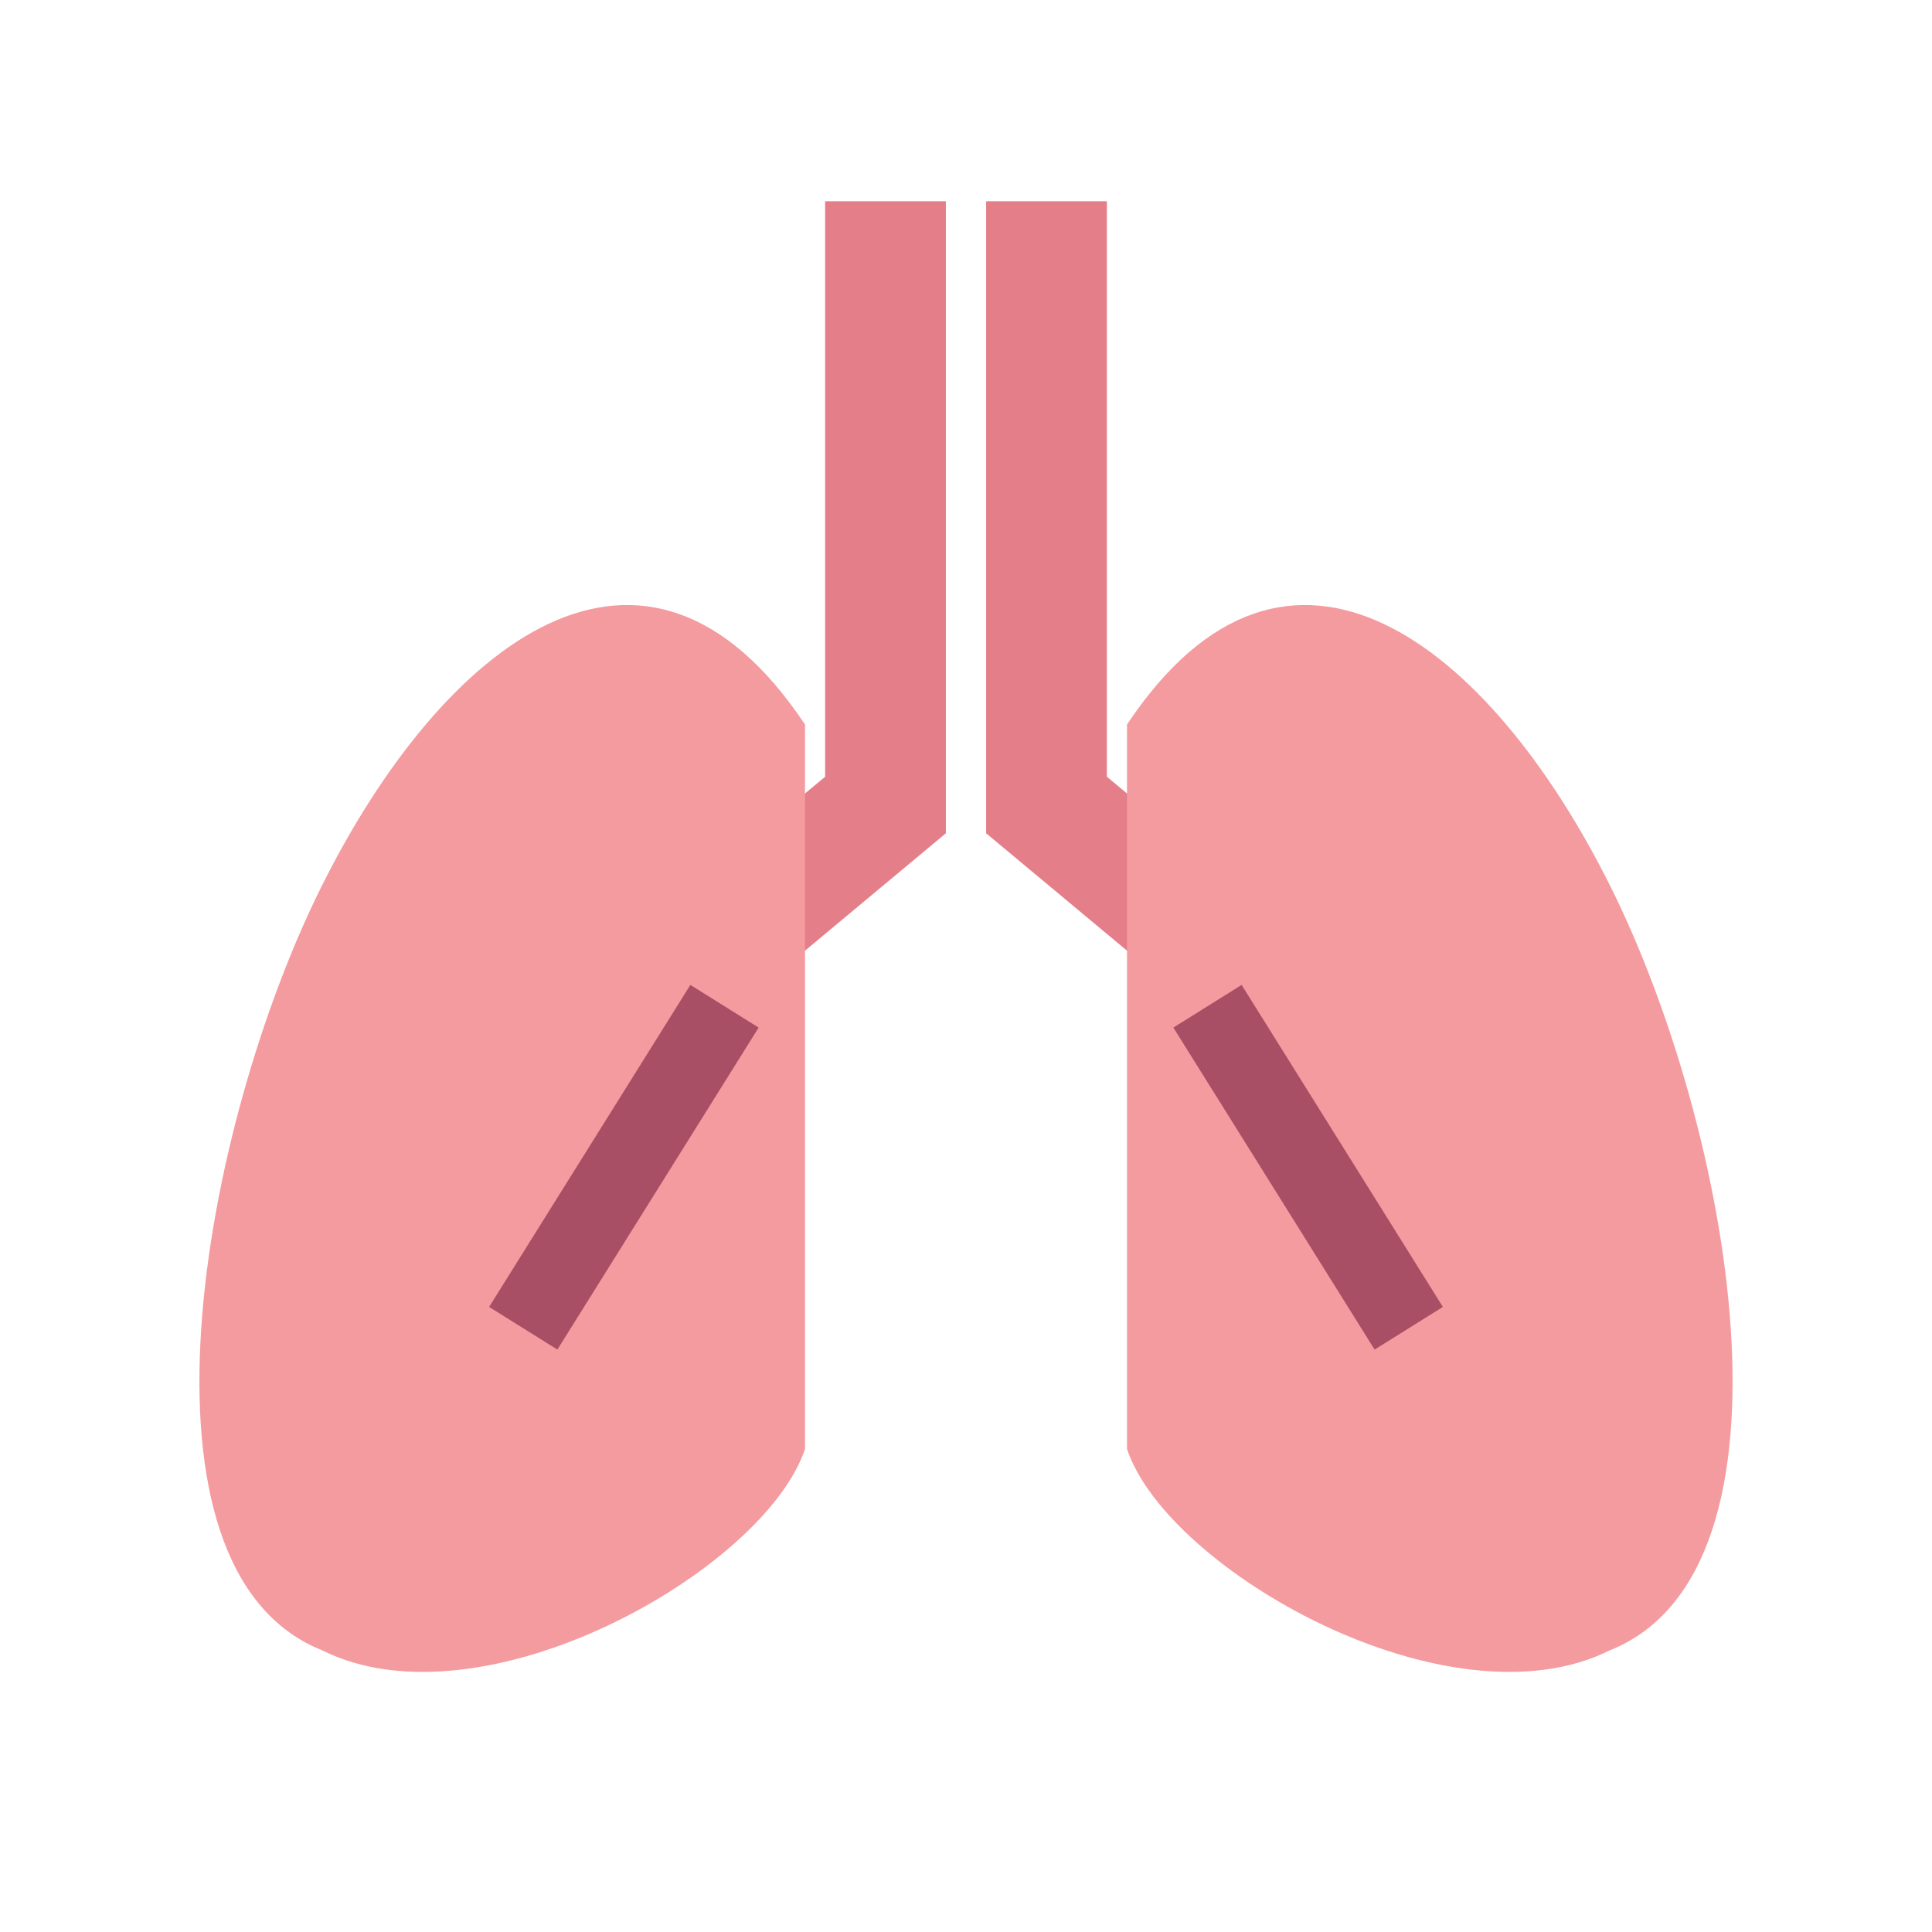
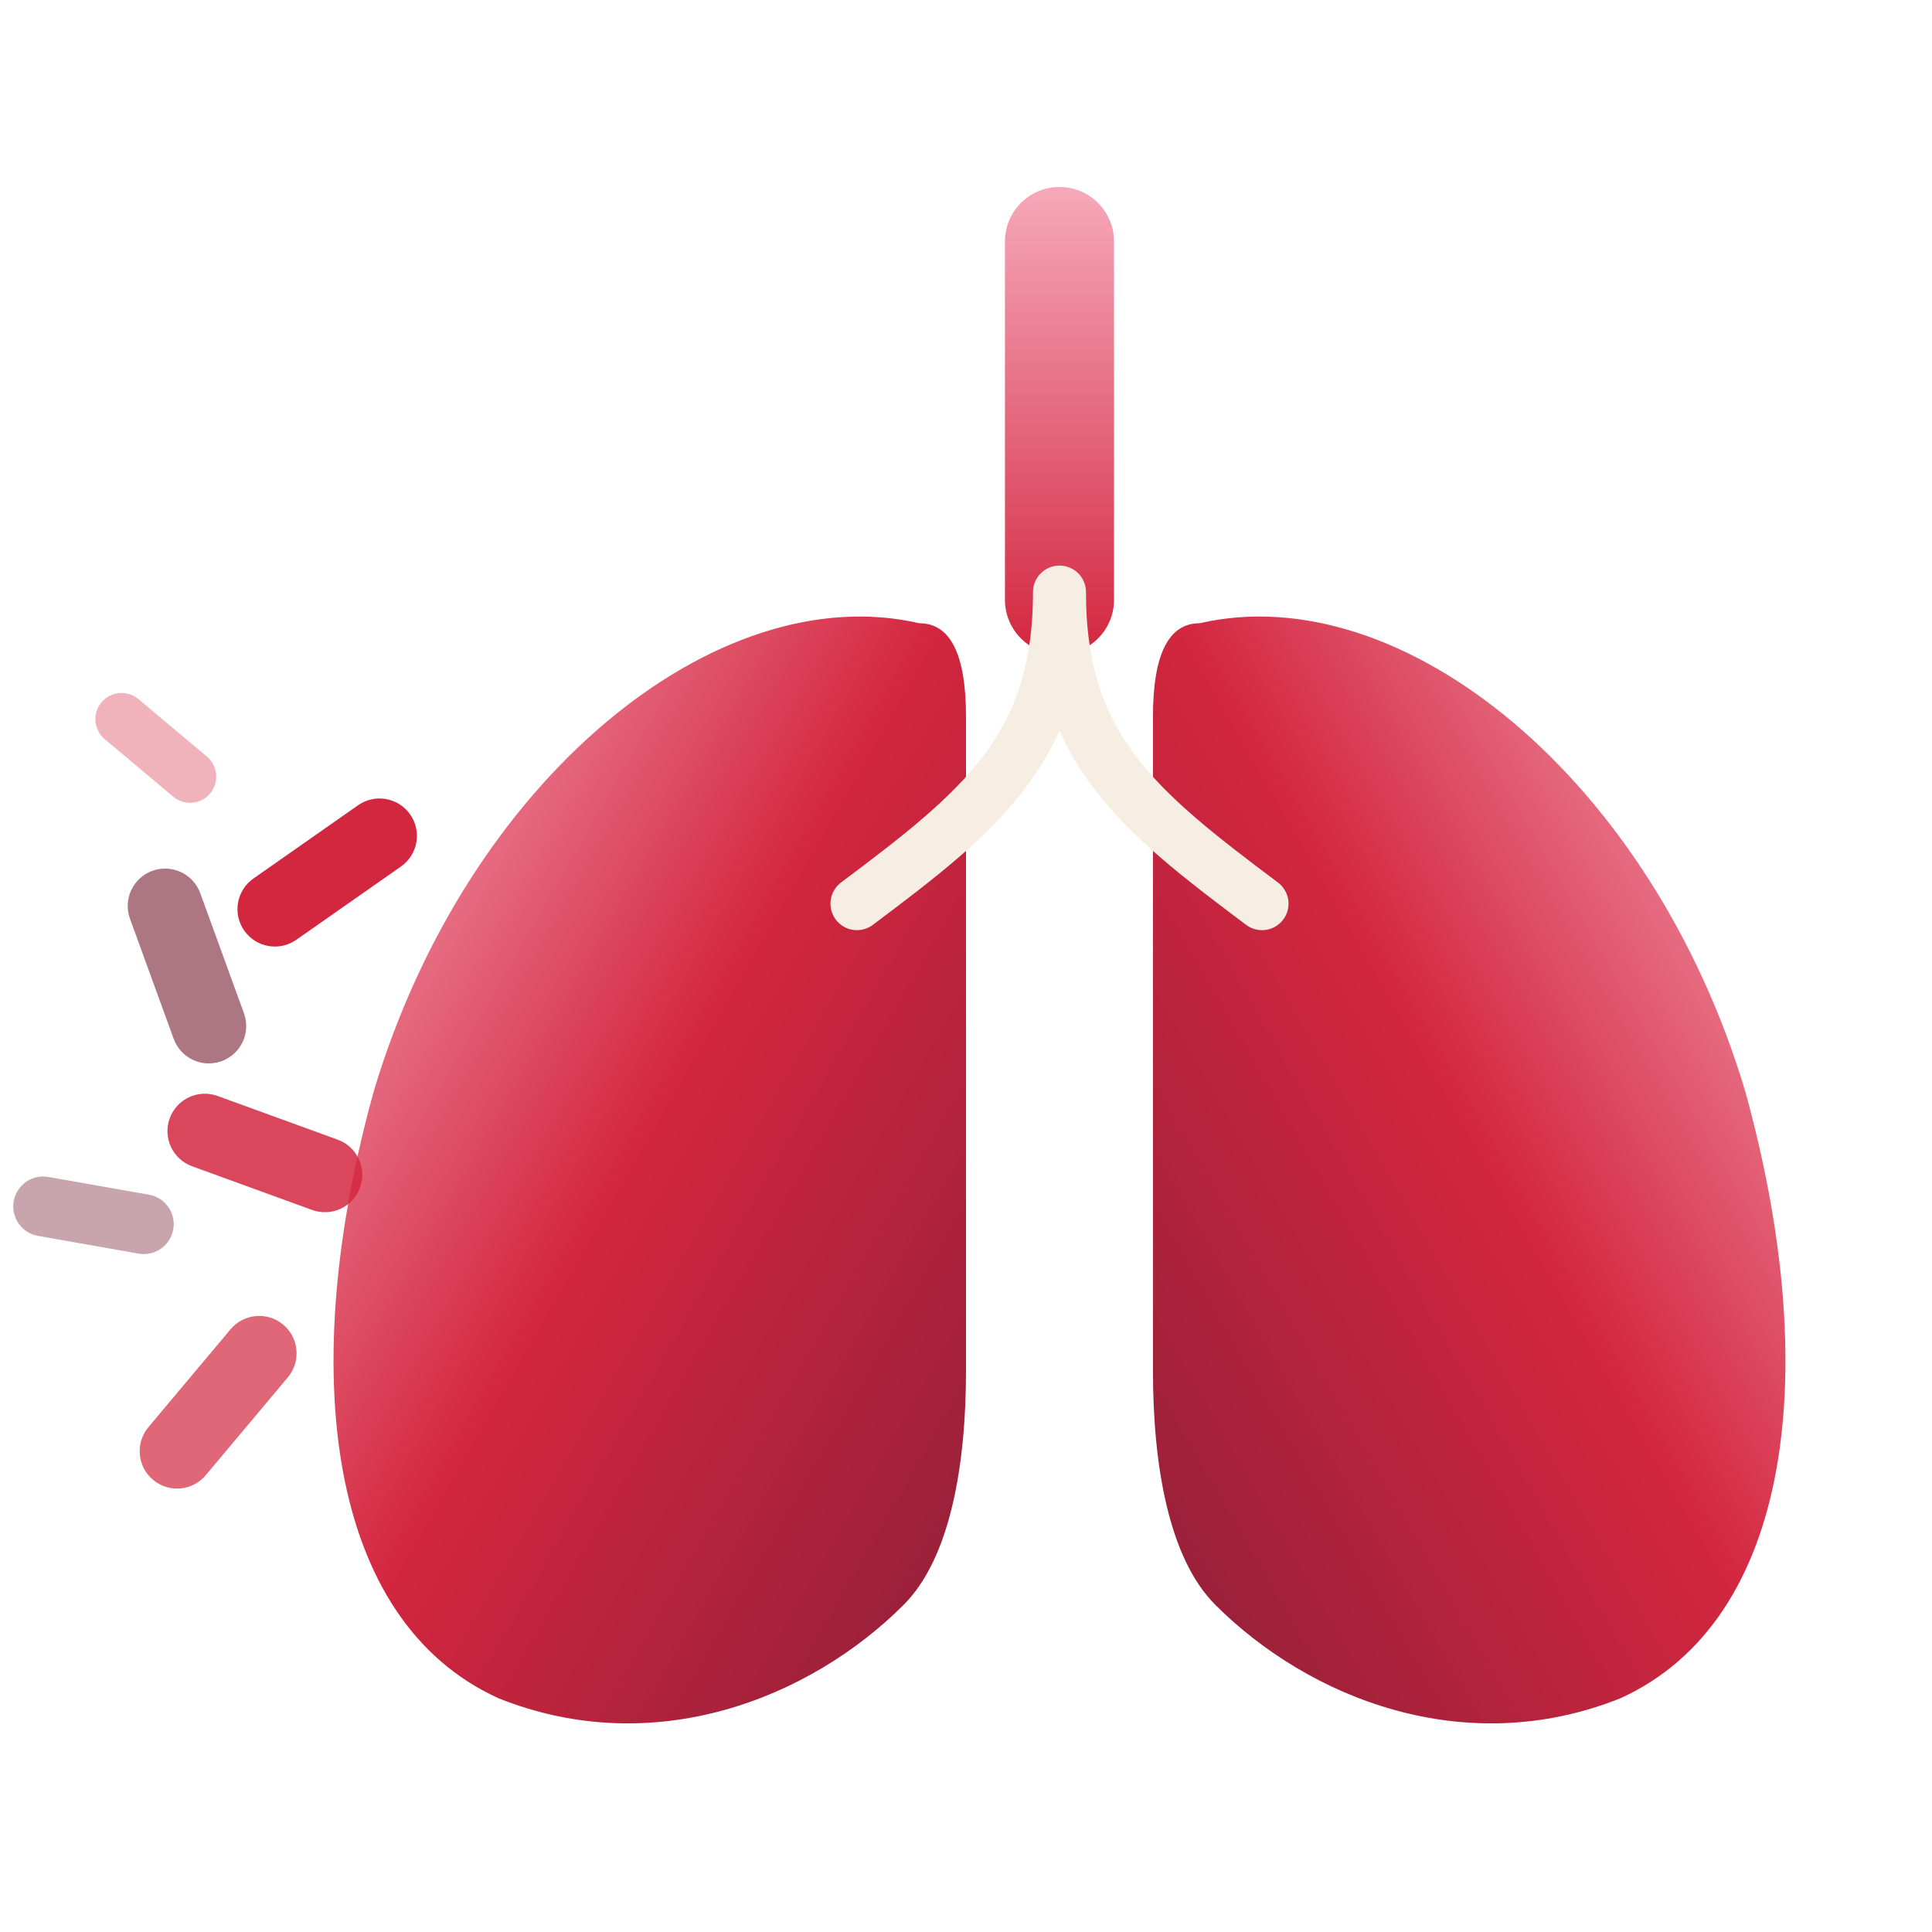
- <svg xmlns="http://www.w3.org/2000/svg" viewBox="0 0 48 48" fill="none">
-   <path d="M22 5v15l-6 5m10-20v15l6 5" stroke="#e47f89" stroke-width="3" />
-   <path d="M20 18c-4-6-9-2-12 4S3 39 8 41c4 2 11-2 12-5zm8 0c4-6 9-2 12 4s5 17 0 19c-4 2-11-2-12-5z" fill="#f49b9f" />
-   <path d="m18 25-5 8m17-8 5 8" stroke="#a84e65" stroke-width="2" />
+ <svg xmlns="http://www.w3.org/2000/svg" viewBox="-8 -4 124 124" role="img" aria-label="TBCatch">
+   <defs>
+     <linearGradient id="tbc-l" x1="0" y1="0" x2="1" y2="1">
+       <stop offset="0" stop-color="#F6A9BA" />
+       <stop offset=".48" stop-color="#D3263F" />
+       <stop offset="1" stop-color="#8E1F38" />
+     </linearGradient>
+     <linearGradient id="tbc-r" x1="1" y1="0" x2="0" y2="1">
+       <stop offset="0" stop-color="#F6A9BA" />
+       <stop offset=".48" stop-color="#D3263F" />
+       <stop offset="1" stop-color="#8E1F38" />
+     </linearGradient>
+     <linearGradient id="tbc-t" x1="0" y1="0" x2="0" y2="1">
+       <stop offset="0" stop-color="#F6A9BA" />
+       <stop offset="1" stop-color="#D3263F" />
+     </linearGradient>
+     <rect id="tbc-bac" x="-6.5" y="-2.4" width="13" height="4.8" rx="2.4" />
+   </defs>
+   <rect x="56.5" y="8" width="7" height="30" rx="3.5" fill="url(#tbc-t)" />
+   <path d="M51 36C38 33 22 46 16 66c-5 18-3 34 8 39 10 4 20 0 26-6 3-3 4-9 4-15V42c0-4-1-6-3-6Z" fill="url(#tbc-l)" />
+   <path d="M69 36c13-3 29 10 35 30 5 18 3 34-8 39-10 4-20 0-26-6-3-3-4-9-4-15V42c0-4 1-6 3-6Z" fill="url(#tbc-r)" />
+   <path d="M60 34c0 10-5 14-13 20M60 34c0 10 5 14 13 20" fill="none" stroke="#F6EEE3" stroke-width="3.4" stroke-linecap="round" />
+   <g fill="#D3263F">
+     <use href="#tbc-bac" transform="translate(13 52) rotate(-35)" />
+     <use href="#tbc-bac" transform="translate(9 70) rotate(20)" opacity=".85" />
+     <use href="#tbc-bac" transform="translate(4 58) rotate(70)" opacity=".6" fill="#761B30" />
+     <use href="#tbc-bac" transform="translate(6 86) rotate(-50)" opacity=".7" />
+     <use href="#tbc-bac" transform="translate(-2 74) rotate(10) scale(.8)" opacity=".4" fill="#761B30" />
+     <use href="#tbc-bac" transform="translate(2 44) rotate(40) scale(.7)" opacity=".35" />
+   </g>
</svg>
